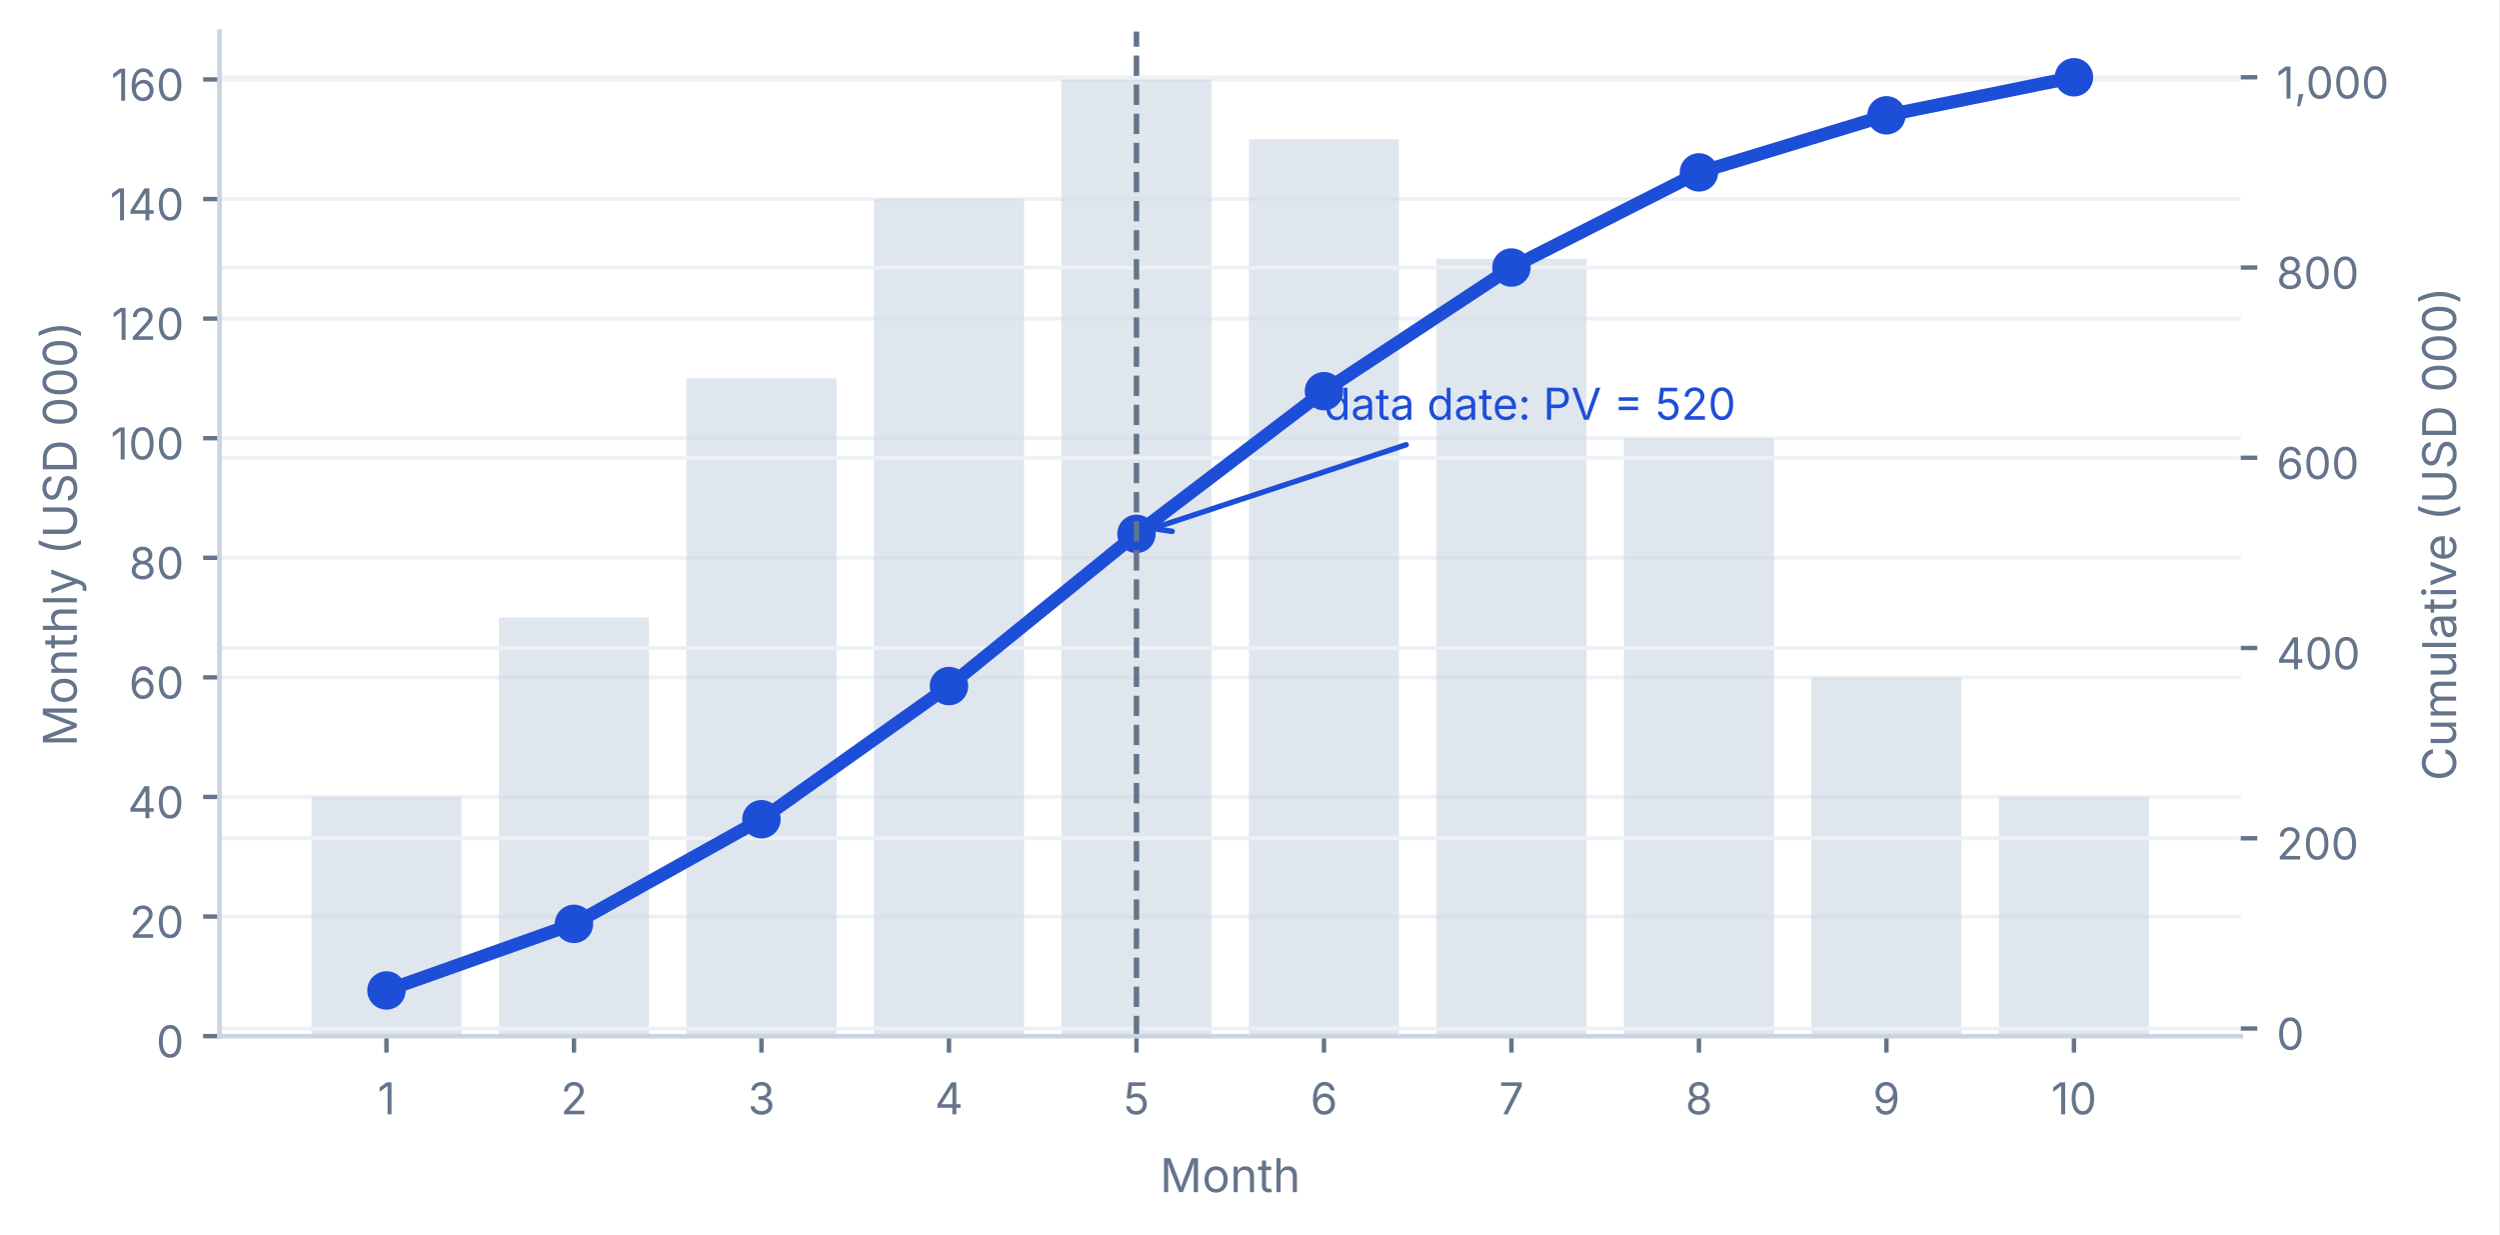
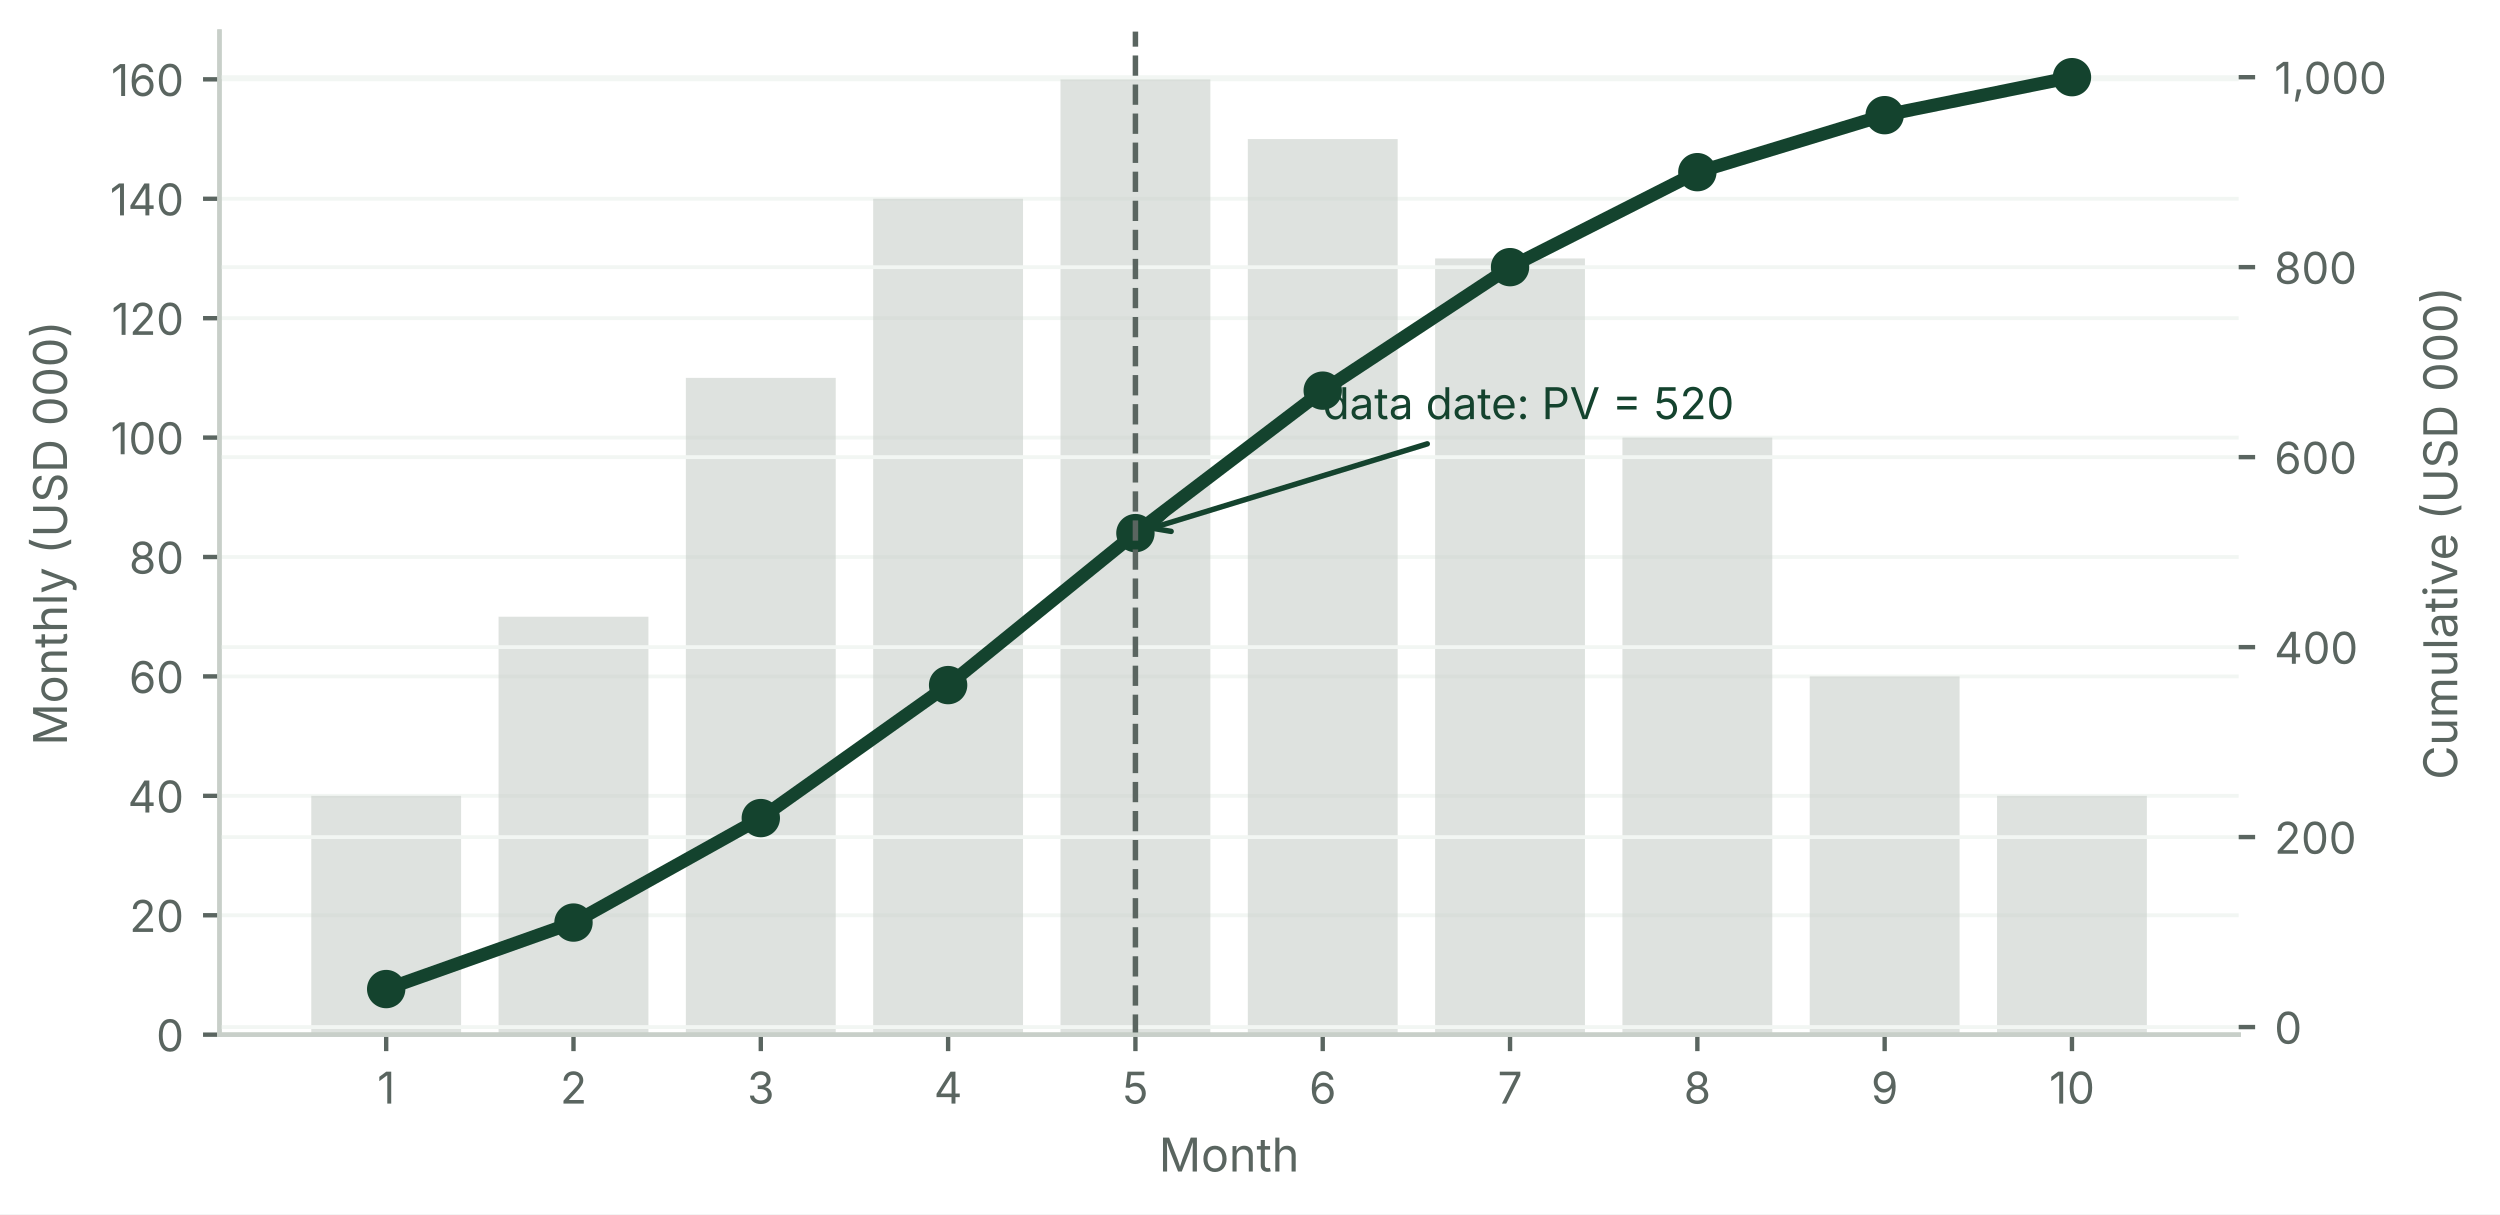
- <svg xmlns="http://www.w3.org/2000/svg" xmlns:xlink="http://www.w3.org/1999/xlink" width="455.337pt" height="224.936pt" viewBox="0 0 455.337 224.936" version="1.1">
+ <svg xmlns="http://www.w3.org/2000/svg" xmlns:xlink="http://www.w3.org/1999/xlink" width="455.974pt" height="221.473pt" viewBox="0 0 455.974 221.473" version="1.1">
  <defs>
    <style type="text/css">*{stroke-linejoin: round; stroke-linecap: butt}</style>
  </defs>
  <g id="figure_1">
    <g id="patch_1">
-       <path d="M 0 224.936  L 455.337 224.936  L 455.337 0  L 0 0  z " style="fill: #ffffff" />
+       <path d="M 0 221.473  L 455.974 221.473  L 455.974 0  L 0 0  z " style="fill: #ffffff" />
    </g>
    <g id="axes_1">
      <g id="patch_2">
-         <path d="M 40.013 188.712  L 408.293 188.712  L 408.293 5.76  L 40.013 5.76  z " style="fill: #ffffff" />
+         <path d="M 40.031 188.712  L 408.311 188.712  L 408.311 5.76  L 40.031 5.76  z " style="fill: #ffffff" />
      </g>
      <g id="matplotlib.axis_1">
        <g id="xtick_1">
          <g id="line2d_1">
            <defs>
-               <path id="m8c0b403442" d="M 0 0  L 0 3  " style="stroke: #64748b; stroke-width: 0.8" />
+               <path id="m28b2275d56" d="M 0 0  L 0 3  " style="stroke: #5a6560; stroke-width: 0.8" />
            </defs>
            <g>
-               <use xlink:href="#m8c0b403442" x="70.419" y="188.712" style="fill: #64748b; stroke: #64748b; stroke-width: 0.8" />
+               <use xlink:href="#m28b2275d56" x="70.436" y="188.712" style="fill: #5a6560; stroke: #5a6560; stroke-width: 0.8" />
            </g>
          </g>
          <g id="text_1">
-             <text style="font-size: 8px; font-family: 'Inter', 'DejaVu Sans'; text-anchor: middle; fill: #64748b" x="70.419" y="202.962" transform="rotate(-0 70.41872 202.962)">1</text>
+             <text style="font-size: 8px; font-family: 'Inter', 'DejaVu Sans'; text-anchor: middle; fill: #5a6560" x="70.436" y="201.29" transform="rotate(-0 70.43597 201.2901)">1</text>
          </g>
        </g>
        <g id="xtick_2">
          <g id="line2d_2">
            <g>
-               <use xlink:href="#m8c0b403442" x="104.582" y="188.712" style="fill: #64748b; stroke: #64748b; stroke-width: 0.8" />
+               <use xlink:href="#m28b2275d56" x="104.599" y="188.712" style="fill: #5a6560; stroke: #5a6560; stroke-width: 0.8" />
            </g>
          </g>
          <g id="text_2">
-             <text style="font-size: 8px; font-family: 'Inter', 'DejaVu Sans'; text-anchor: middle; fill: #64748b" x="104.582" y="202.962" transform="rotate(-0 104.582 202.962)">2</text>
+             <text style="font-size: 8px; font-family: 'Inter', 'DejaVu Sans'; text-anchor: middle; fill: #5a6560" x="104.599" y="201.29" transform="rotate(-0 104.5992 201.2901)">2</text>
          </g>
        </g>
        <g id="xtick_3">
          <g id="line2d_3">
            <g>
-               <use xlink:href="#m8c0b403442" x="138.745" y="188.712" style="fill: #64748b; stroke: #64748b; stroke-width: 0.8" />
+               <use xlink:href="#m28b2275d56" x="138.763" y="188.712" style="fill: #5a6560; stroke: #5a6560; stroke-width: 0.8" />
            </g>
          </g>
          <g id="text_3">
-             <text style="font-size: 8px; font-family: 'Inter', 'DejaVu Sans'; text-anchor: middle; fill: #64748b" x="138.745" y="202.962" transform="rotate(-0 138.7453 202.962)">3</text>
+             <text style="font-size: 8px; font-family: 'Inter', 'DejaVu Sans'; text-anchor: middle; fill: #5a6560" x="138.763" y="201.29" transform="rotate(-0 138.7625 201.2901)">3</text>
          </g>
        </g>
        <g id="xtick_4">
          <g id="line2d_4">
            <g>
-               <use xlink:href="#m8c0b403442" x="172.909" y="188.712" style="fill: #64748b; stroke: #64748b; stroke-width: 0.8" />
+               <use xlink:href="#m28b2275d56" x="172.926" y="188.712" style="fill: #5a6560; stroke: #5a6560; stroke-width: 0.8" />
            </g>
          </g>
          <g id="text_4">
-             <text style="font-size: 8px; font-family: 'Inter', 'DejaVu Sans'; text-anchor: middle; fill: #64748b" x="172.909" y="202.962" transform="rotate(-0 172.9085 202.962)">4</text>
+             <text style="font-size: 8px; font-family: 'Inter', 'DejaVu Sans'; text-anchor: middle; fill: #5a6560" x="172.926" y="201.29" transform="rotate(-0 172.9258 201.2901)">4</text>
          </g>
        </g>
        <g id="xtick_5">
          <g id="line2d_5">
            <g>
-               <use xlink:href="#m8c0b403442" x="207.072" y="188.712" style="fill: #64748b; stroke: #64748b; stroke-width: 0.8" />
+               <use xlink:href="#m28b2275d56" x="207.089" y="188.712" style="fill: #5a6560; stroke: #5a6560; stroke-width: 0.8" />
            </g>
          </g>
          <g id="text_5">
-             <text style="font-size: 8px; font-family: 'Inter', 'DejaVu Sans'; text-anchor: middle; fill: #64748b" x="207.072" y="202.962" transform="rotate(-0 207.0718 202.962)">5</text>
+             <text style="font-size: 8px; font-family: 'Inter', 'DejaVu Sans'; text-anchor: middle; fill: #5a6560" x="207.089" y="201.29" transform="rotate(-0 207.089 201.2901)">5</text>
          </g>
        </g>
        <g id="xtick_6">
          <g id="line2d_6">
            <g>
-               <use xlink:href="#m8c0b403442" x="241.235" y="188.712" style="fill: #64748b; stroke: #64748b; stroke-width: 0.8" />
+               <use xlink:href="#m28b2275d56" x="241.252" y="188.712" style="fill: #5a6560; stroke: #5a6560; stroke-width: 0.8" />
            </g>
          </g>
          <g id="text_6">
-             <text style="font-size: 8px; font-family: 'Inter', 'DejaVu Sans'; text-anchor: middle; fill: #64748b" x="241.235" y="202.962" transform="rotate(-0 241.2351 202.962)">6</text>
+             <text style="font-size: 8px; font-family: 'Inter', 'DejaVu Sans'; text-anchor: middle; fill: #5a6560" x="241.252" y="201.29" transform="rotate(-0 241.2523 201.2901)">6</text>
          </g>
        </g>
        <g id="xtick_7">
          <g id="line2d_7">
            <g>
-               <use xlink:href="#m8c0b403442" x="275.398" y="188.712" style="fill: #64748b; stroke: #64748b; stroke-width: 0.8" />
+               <use xlink:href="#m28b2275d56" x="275.416" y="188.712" style="fill: #5a6560; stroke: #5a6560; stroke-width: 0.8" />
            </g>
          </g>
          <g id="text_7">
-             <text style="font-size: 8px; font-family: 'Inter', 'DejaVu Sans'; text-anchor: middle; fill: #64748b" x="275.398" y="202.962" transform="rotate(-0 275.3983 202.962)">7</text>
+             <text style="font-size: 8px; font-family: 'Inter', 'DejaVu Sans'; text-anchor: middle; fill: #5a6560" x="275.416" y="201.29" transform="rotate(-0 275.4156 201.2901)">7</text>
          </g>
        </g>
        <g id="xtick_8">
          <g id="line2d_8">
            <g>
-               <use xlink:href="#m8c0b403442" x="309.562" y="188.712" style="fill: #64748b; stroke: #64748b; stroke-width: 0.8" />
+               <use xlink:href="#m28b2275d56" x="309.579" y="188.712" style="fill: #5a6560; stroke: #5a6560; stroke-width: 0.8" />
            </g>
          </g>
          <g id="text_8">
-             <text style="font-size: 8px; font-family: 'Inter', 'DejaVu Sans'; text-anchor: middle; fill: #64748b" x="309.562" y="202.962" transform="rotate(-0 309.5616 202.962)">8</text>
+             <text style="font-size: 8px; font-family: 'Inter', 'DejaVu Sans'; text-anchor: middle; fill: #5a6560" x="309.579" y="201.29" transform="rotate(-0 309.5788 201.2901)">8</text>
          </g>
        </g>
        <g id="xtick_9">
          <g id="line2d_9">
            <g>
-               <use xlink:href="#m8c0b403442" x="343.725" y="188.712" style="fill: #64748b; stroke: #64748b; stroke-width: 0.8" />
+               <use xlink:href="#m28b2275d56" x="343.742" y="188.712" style="fill: #5a6560; stroke: #5a6560; stroke-width: 0.8" />
            </g>
          </g>
          <g id="text_9">
-             <text style="font-size: 8px; font-family: 'Inter', 'DejaVu Sans'; text-anchor: middle; fill: #64748b" x="343.725" y="202.962" transform="rotate(-0 343.7248 202.962)">9</text>
+             <text style="font-size: 8px; font-family: 'Inter', 'DejaVu Sans'; text-anchor: middle; fill: #5a6560" x="343.742" y="201.29" transform="rotate(-0 343.7421 201.2901)">9</text>
          </g>
        </g>
        <g id="xtick_10">
          <g id="line2d_10">
            <g>
-               <use xlink:href="#m8c0b403442" x="377.888" y="188.712" style="fill: #64748b; stroke: #64748b; stroke-width: 0.8" />
+               <use xlink:href="#m28b2275d56" x="377.905" y="188.712" style="fill: #5a6560; stroke: #5a6560; stroke-width: 0.8" />
            </g>
          </g>
          <g id="text_10">
-             <text style="font-size: 8px; font-family: 'Inter', 'DejaVu Sans'; text-anchor: middle; fill: #64748b" x="377.888" y="202.962" transform="rotate(-0 377.8881 202.962)">10</text>
+             <text style="font-size: 8px; font-family: 'Inter', 'DejaVu Sans'; text-anchor: middle; fill: #5a6560" x="377.905" y="201.29" transform="rotate(-0 377.9054 201.2901)">10</text>
          </g>
        </g>
        <g id="text_11">
-           <text style="font-size: 8.5px; font-family: 'Inter', 'DejaVu Sans'; text-anchor: middle; fill: #64748b" x="224.153" y="217.126" transform="rotate(-0 224.1534 217.1261)">Month</text>
+           <text style="font-size: 8.5px; font-family: 'Inter', 'DejaVu Sans'; text-anchor: middle; fill: #5a6560" x="224.171" y="213.671" transform="rotate(-0 224.1707 213.6707)">Month</text>
        </g>
      </g>
      <g id="matplotlib.axis_2">
        <g id="ytick_1">
          <g id="line2d_11">
-             <path d="M 40.013 188.712  L 408.293 188.712  " clip-path="url(#p633359ced0)" style="fill: none; stroke: #edf1f7; stroke-width: 0.7; stroke-linecap: round" />
+             <path d="M 40.031 188.712  L 408.311 188.712  " clip-path="url(#p432a1f676b)" style="fill: none; stroke: #f2f6f3; stroke-width: 0.7; stroke-linecap: round" />
          </g>
          <g id="line2d_12">
            <defs>
-               <path id="m23bbec19bc" d="M 0 0  L -3 0  " style="stroke: #64748b; stroke-width: 0.8" />
+               <path id="mfee4dcc19d" d="M 0 0  L -3 0  " style="stroke: #5a6560; stroke-width: 0.8" />
            </defs>
            <g>
-               <use xlink:href="#m23bbec19bc" x="40.013" y="188.712" style="fill: #64748b; stroke: #64748b; stroke-width: 0.8" />
+               <use xlink:href="#mfee4dcc19d" x="40.031" y="188.712" style="fill: #5a6560; stroke: #5a6560; stroke-width: 0.8" />
            </g>
          </g>
          <g id="text_12">
-             <text style="font-size: 8px; font-family: 'Inter', 'DejaVu Sans'; text-anchor: end; fill: #64748b" x="33.513" y="192.587" transform="rotate(-0 33.51342 192.587)">0</text>
+             <text style="font-size: 8px; font-family: 'Inter', 'DejaVu Sans'; text-anchor: end; fill: #5a6560" x="33.531" y="191.751" transform="rotate(-0 33.53066 191.7511)">0</text>
          </g>
        </g>
        <g id="ytick_2">
          <g id="line2d_13">
-             <path d="M 40.013 166.932  L 408.293 166.932  " clip-path="url(#p633359ced0)" style="fill: none; stroke: #edf1f7; stroke-width: 0.7; stroke-linecap: round" />
+             <path d="M 40.031 166.932  L 408.311 166.932  " clip-path="url(#p432a1f676b)" style="fill: none; stroke: #f2f6f3; stroke-width: 0.7; stroke-linecap: round" />
          </g>
          <g id="line2d_14">
            <g>
-               <use xlink:href="#m23bbec19bc" x="40.013" y="166.932" style="fill: #64748b; stroke: #64748b; stroke-width: 0.8" />
+               <use xlink:href="#mfee4dcc19d" x="40.031" y="166.932" style="fill: #5a6560; stroke: #5a6560; stroke-width: 0.8" />
            </g>
          </g>
          <g id="text_13">
-             <text style="font-size: 8px; font-family: 'Inter', 'DejaVu Sans'; text-anchor: end; fill: #64748b" x="33.513" y="170.807" transform="rotate(-0 33.51342 170.807)">20</text>
+             <text style="font-size: 8px; font-family: 'Inter', 'DejaVu Sans'; text-anchor: end; fill: #5a6560" x="33.531" y="169.971" transform="rotate(-0 33.53066 169.9711)">20</text>
          </g>
        </g>
        <g id="ytick_3">
          <g id="line2d_15">
-             <path d="M 40.013 145.152  L 408.293 145.152  " clip-path="url(#p633359ced0)" style="fill: none; stroke: #edf1f7; stroke-width: 0.7; stroke-linecap: round" />
+             <path d="M 40.031 145.152  L 408.311 145.152  " clip-path="url(#p432a1f676b)" style="fill: none; stroke: #f2f6f3; stroke-width: 0.7; stroke-linecap: round" />
          </g>
          <g id="line2d_16">
            <g>
-               <use xlink:href="#m23bbec19bc" x="40.013" y="145.152" style="fill: #64748b; stroke: #64748b; stroke-width: 0.8" />
+               <use xlink:href="#mfee4dcc19d" x="40.031" y="145.152" style="fill: #5a6560; stroke: #5a6560; stroke-width: 0.8" />
            </g>
          </g>
          <g id="text_14">
-             <text style="font-size: 8px; font-family: 'Inter', 'DejaVu Sans'; text-anchor: end; fill: #64748b" x="33.513" y="149.027" transform="rotate(-0 33.51342 149.027)">40</text>
+             <text style="font-size: 8px; font-family: 'Inter', 'DejaVu Sans'; text-anchor: end; fill: #5a6560" x="33.531" y="148.191" transform="rotate(-0 33.53066 148.1911)">40</text>
          </g>
        </g>
        <g id="ytick_4">
          <g id="line2d_17">
-             <path d="M 40.013 123.372  L 408.293 123.372  " clip-path="url(#p633359ced0)" style="fill: none; stroke: #edf1f7; stroke-width: 0.7; stroke-linecap: round" />
+             <path d="M 40.031 123.372  L 408.311 123.372  " clip-path="url(#p432a1f676b)" style="fill: none; stroke: #f2f6f3; stroke-width: 0.7; stroke-linecap: round" />
          </g>
          <g id="line2d_18">
            <g>
-               <use xlink:href="#m23bbec19bc" x="40.013" y="123.372" style="fill: #64748b; stroke: #64748b; stroke-width: 0.8" />
+               <use xlink:href="#mfee4dcc19d" x="40.031" y="123.372" style="fill: #5a6560; stroke: #5a6560; stroke-width: 0.8" />
            </g>
          </g>
          <g id="text_15">
-             <text style="font-size: 8px; font-family: 'Inter', 'DejaVu Sans'; text-anchor: end; fill: #64748b" x="33.513" y="127.247" transform="rotate(-0 33.51342 127.247)">60</text>
+             <text style="font-size: 8px; font-family: 'Inter', 'DejaVu Sans'; text-anchor: end; fill: #5a6560" x="33.531" y="126.411" transform="rotate(-0 33.53066 126.4111)">60</text>
          </g>
        </g>
        <g id="ytick_5">
          <g id="line2d_19">
-             <path d="M 40.013 101.592  L 408.293 101.592  " clip-path="url(#p633359ced0)" style="fill: none; stroke: #edf1f7; stroke-width: 0.7; stroke-linecap: round" />
+             <path d="M 40.031 101.592  L 408.311 101.592  " clip-path="url(#p432a1f676b)" style="fill: none; stroke: #f2f6f3; stroke-width: 0.7; stroke-linecap: round" />
          </g>
          <g id="line2d_20">
            <g>
-               <use xlink:href="#m23bbec19bc" x="40.013" y="101.592" style="fill: #64748b; stroke: #64748b; stroke-width: 0.8" />
+               <use xlink:href="#mfee4dcc19d" x="40.031" y="101.592" style="fill: #5a6560; stroke: #5a6560; stroke-width: 0.8" />
            </g>
          </g>
          <g id="text_16">
-             <text style="font-size: 8px; font-family: 'Inter', 'DejaVu Sans'; text-anchor: end; fill: #64748b" x="33.513" y="105.467" transform="rotate(-0 33.51342 105.467)">80</text>
+             <text style="font-size: 8px; font-family: 'Inter', 'DejaVu Sans'; text-anchor: end; fill: #5a6560" x="33.531" y="104.631" transform="rotate(-0 33.53066 104.6311)">80</text>
          </g>
        </g>
        <g id="ytick_6">
          <g id="line2d_21">
-             <path d="M 40.013 79.812  L 408.293 79.812  " clip-path="url(#p633359ced0)" style="fill: none; stroke: #edf1f7; stroke-width: 0.7; stroke-linecap: round" />
+             <path d="M 40.031 79.812  L 408.311 79.812  " clip-path="url(#p432a1f676b)" style="fill: none; stroke: #f2f6f3; stroke-width: 0.7; stroke-linecap: round" />
          </g>
          <g id="line2d_22">
            <g>
-               <use xlink:href="#m23bbec19bc" x="40.013" y="79.812" style="fill: #64748b; stroke: #64748b; stroke-width: 0.8" />
+               <use xlink:href="#mfee4dcc19d" x="40.031" y="79.812" style="fill: #5a6560; stroke: #5a6560; stroke-width: 0.8" />
            </g>
          </g>
          <g id="text_17">
-             <text style="font-size: 8px; font-family: 'Inter', 'DejaVu Sans'; text-anchor: end; fill: #64748b" x="33.513" y="83.687" transform="rotate(-0 33.51342 83.687)">100</text>
+             <text style="font-size: 8px; font-family: 'Inter', 'DejaVu Sans'; text-anchor: end; fill: #5a6560" x="33.531" y="82.851" transform="rotate(-0 33.53066 82.85106)">100</text>
          </g>
        </g>
        <g id="ytick_7">
          <g id="line2d_23">
-             <path d="M 40.013 58.032  L 408.293 58.032  " clip-path="url(#p633359ced0)" style="fill: none; stroke: #edf1f7; stroke-width: 0.7; stroke-linecap: round" />
+             <path d="M 40.031 58.032  L 408.311 58.032  " clip-path="url(#p432a1f676b)" style="fill: none; stroke: #f2f6f3; stroke-width: 0.7; stroke-linecap: round" />
          </g>
          <g id="line2d_24">
            <g>
-               <use xlink:href="#m23bbec19bc" x="40.013" y="58.032" style="fill: #64748b; stroke: #64748b; stroke-width: 0.8" />
+               <use xlink:href="#mfee4dcc19d" x="40.031" y="58.032" style="fill: #5a6560; stroke: #5a6560; stroke-width: 0.8" />
            </g>
          </g>
          <g id="text_18">
-             <text style="font-size: 8px; font-family: 'Inter', 'DejaVu Sans'; text-anchor: end; fill: #64748b" x="33.513" y="61.907" transform="rotate(-0 33.51342 61.907)">120</text>
+             <text style="font-size: 8px; font-family: 'Inter', 'DejaVu Sans'; text-anchor: end; fill: #5a6560" x="33.531" y="61.071" transform="rotate(-0 33.53066 61.07106)">120</text>
          </g>
        </g>
        <g id="ytick_8">
          <g id="line2d_25">
-             <path d="M 40.013 36.252  L 408.293 36.252  " clip-path="url(#p633359ced0)" style="fill: none; stroke: #edf1f7; stroke-width: 0.7; stroke-linecap: round" />
+             <path d="M 40.031 36.252  L 408.311 36.252  " clip-path="url(#p432a1f676b)" style="fill: none; stroke: #f2f6f3; stroke-width: 0.7; stroke-linecap: round" />
          </g>
          <g id="line2d_26">
            <g>
-               <use xlink:href="#m23bbec19bc" x="40.013" y="36.252" style="fill: #64748b; stroke: #64748b; stroke-width: 0.8" />
+               <use xlink:href="#mfee4dcc19d" x="40.031" y="36.252" style="fill: #5a6560; stroke: #5a6560; stroke-width: 0.8" />
            </g>
          </g>
          <g id="text_19">
-             <text style="font-size: 8px; font-family: 'Inter', 'DejaVu Sans'; text-anchor: end; fill: #64748b" x="33.513" y="40.127" transform="rotate(-0 33.51342 40.127)">140</text>
+             <text style="font-size: 8px; font-family: 'Inter', 'DejaVu Sans'; text-anchor: end; fill: #5a6560" x="33.531" y="39.291" transform="rotate(-0 33.53066 39.29106)">140</text>
          </g>
        </g>
        <g id="ytick_9">
          <g id="line2d_27">
-             <path d="M 40.013 14.472  L 408.293 14.472  " clip-path="url(#p633359ced0)" style="fill: none; stroke: #edf1f7; stroke-width: 0.7; stroke-linecap: round" />
+             <path d="M 40.031 14.472  L 408.311 14.472  " clip-path="url(#p432a1f676b)" style="fill: none; stroke: #f2f6f3; stroke-width: 0.7; stroke-linecap: round" />
          </g>
          <g id="line2d_28">
            <g>
-               <use xlink:href="#m23bbec19bc" x="40.013" y="14.472" style="fill: #64748b; stroke: #64748b; stroke-width: 0.8" />
+               <use xlink:href="#mfee4dcc19d" x="40.031" y="14.472" style="fill: #5a6560; stroke: #5a6560; stroke-width: 0.8" />
            </g>
          </g>
          <g id="text_20">
-             <text style="font-size: 8px; font-family: 'Inter', 'DejaVu Sans'; text-anchor: end; fill: #64748b" x="33.513" y="18.347" transform="rotate(-0 33.51342 18.347)">160</text>
+             <text style="font-size: 8px; font-family: 'Inter', 'DejaVu Sans'; text-anchor: end; fill: #5a6560" x="33.531" y="17.511" transform="rotate(-0 33.53066 17.51106)">160</text>
          </g>
        </g>
        <g id="text_21">
-           <text style="font-size: 8.5px; font-family: 'Inter', 'DejaVu Sans'; text-anchor: middle; fill: #64748b" x="13.994" y="97.236" transform="rotate(-90 13.99437 97.236)">Monthly (USD 000)</text>
+           <text style="font-size: 8.5px; font-family: 'Inter', 'DejaVu Sans'; text-anchor: middle; fill: #5a6560" x="12.219" y="97.236" transform="rotate(-90 12.21867 97.236)">Monthly (USD 000)</text>
        </g>
      </g>
      <g id="patch_3">
-         <path d="M 56.753 188.712  L 84.084 188.712  L 84.084 145.152  L 56.753 145.152  z " clip-path="url(#p633359ced0)" style="fill: #cbd5e1; opacity: 0.6" />
+         <path d="M 56.771 188.712  L 84.101 188.712  L 84.101 145.152  L 56.771 145.152  z " clip-path="url(#p432a1f676b)" style="fill: #c8cfc9; opacity: 0.6" />
      </g>
      <g id="patch_4">
-         <path d="M 90.917 188.712  L 118.247 188.712  L 118.247 112.482  L 90.917 112.482  z " clip-path="url(#p633359ced0)" style="fill: #cbd5e1; opacity: 0.6" />
+         <path d="M 90.934 188.712  L 118.265 188.712  L 118.265 112.482  L 90.934 112.482  z " clip-path="url(#p432a1f676b)" style="fill: #c8cfc9; opacity: 0.6" />
      </g>
      <g id="patch_5">
-         <path d="M 125.08 188.712  L 152.411 188.712  L 152.411 68.922  L 125.08 68.922  z " clip-path="url(#p633359ced0)" style="fill: #cbd5e1; opacity: 0.6" />
+         <path d="M 125.097 188.712  L 152.428 188.712  L 152.428 68.922  L 125.097 68.922  z " clip-path="url(#p432a1f676b)" style="fill: #c8cfc9; opacity: 0.6" />
      </g>
      <g id="patch_6">
-         <path d="M 159.243 188.712  L 186.574 188.712  L 186.574 36.252  L 159.243 36.252  z " clip-path="url(#p633359ced0)" style="fill: #cbd5e1; opacity: 0.6" />
+         <path d="M 159.26 188.712  L 186.591 188.712  L 186.591 36.252  L 159.26 36.252  z " clip-path="url(#p432a1f676b)" style="fill: #c8cfc9; opacity: 0.6" />
      </g>
      <g id="patch_7">
-         <path d="M 193.406 188.712  L 220.737 188.712  L 220.737 14.472  L 193.406 14.472  z " clip-path="url(#p633359ced0)" style="fill: #cbd5e1; opacity: 0.6" />
+         <path d="M 193.424 188.712  L 220.754 188.712  L 220.754 14.472  L 193.424 14.472  z " clip-path="url(#p432a1f676b)" style="fill: #c8cfc9; opacity: 0.6" />
      </g>
      <g id="patch_8">
-         <path d="M 227.57 188.712  L 254.9 188.712  L 254.9 25.362  L 227.57 25.362  z " clip-path="url(#p633359ced0)" style="fill: #cbd5e1; opacity: 0.6" />
+         <path d="M 227.587 188.712  L 254.918 188.712  L 254.918 25.362  L 227.587 25.362  z " clip-path="url(#p432a1f676b)" style="fill: #c8cfc9; opacity: 0.6" />
      </g>
      <g id="patch_9">
-         <path d="M 261.733 188.712  L 289.064 188.712  L 289.064 47.142  L 261.733 47.142  z " clip-path="url(#p633359ced0)" style="fill: #cbd5e1; opacity: 0.6" />
+         <path d="M 261.75 188.712  L 289.081 188.712  L 289.081 47.142  L 261.75 47.142  z " clip-path="url(#p432a1f676b)" style="fill: #c8cfc9; opacity: 0.6" />
      </g>
      <g id="patch_10">
-         <path d="M 295.896 188.712  L 323.227 188.712  L 323.227 79.812  L 295.896 79.812  z " clip-path="url(#p633359ced0)" style="fill: #cbd5e1; opacity: 0.6" />
+         <path d="M 295.914 188.712  L 323.244 188.712  L 323.244 79.812  L 295.914 79.812  z " clip-path="url(#p432a1f676b)" style="fill: #c8cfc9; opacity: 0.6" />
      </g>
      <g id="patch_11">
-         <path d="M 330.06 188.712  L 357.39 188.712  L 357.39 123.372  L 330.06 123.372  z " clip-path="url(#p633359ced0)" style="fill: #cbd5e1; opacity: 0.6" />
+         <path d="M 330.077 188.712  L 357.407 188.712  L 357.407 123.372  L 330.077 123.372  z " clip-path="url(#p432a1f676b)" style="fill: #c8cfc9; opacity: 0.6" />
      </g>
      <g id="patch_12">
-         <path d="M 364.223 188.712  L 391.553 188.712  L 391.553 145.152  L 364.223 145.152  z " clip-path="url(#p633359ced0)" style="fill: #cbd5e1; opacity: 0.6" />
+         <path d="M 364.24 188.712  L 391.571 188.712  L 391.571 145.152  L 364.24 145.152  z " clip-path="url(#p432a1f676b)" style="fill: #c8cfc9; opacity: 0.6" />
      </g>
      <g id="patch_13">
-         <path d="M 40.013 188.712  L 40.013 5.76  " style="fill: none; stroke: #cbd5e1; stroke-width: 0.8; stroke-linejoin: miter; stroke-linecap: square" />
+         <path d="M 40.031 188.712  L 40.031 5.76  " style="fill: none; stroke: #c8cfc9; stroke-width: 0.8; stroke-linejoin: miter; stroke-linecap: square" />
      </g>
      <g id="patch_14">
-         <path d="M 40.013 188.712  L 408.293 188.712  " style="fill: none; stroke: #cbd5e1; stroke-width: 0.8; stroke-linejoin: miter; stroke-linecap: square" />
+         <path d="M 40.031 188.712  L 408.311 188.712  " style="fill: none; stroke: #c8cfc9; stroke-width: 0.8; stroke-linejoin: miter; stroke-linecap: square" />
      </g>
    </g>
    <g id="axes_2">
      <g id="matplotlib.axis_3">
        <g id="ytick_10">
          <g id="line2d_29">
-             <path d="M 40.013 187.326  L 408.293 187.326  " clip-path="url(#p633359ced0)" style="fill: none; stroke: #edf1f7; stroke-width: 0.7; stroke-linecap: round" />
+             <path d="M 40.031 187.326  L 408.311 187.326  " clip-path="url(#p432a1f676b)" style="fill: none; stroke: #f2f6f3; stroke-width: 0.7; stroke-linecap: round" />
          </g>
          <g id="line2d_30">
            <defs>
-               <path id="m3b8cca275b" d="M 0 0  L 3 0  " style="stroke: #64748b; stroke-width: 0.8" />
+               <path id="m5b0b77a78a" d="M 0 0  L 3 0  " style="stroke: #5a6560; stroke-width: 0.8" />
            </defs>
            <g>
-               <use xlink:href="#m3b8cca275b" x="408.293" y="187.326" style="fill: #64748b; stroke: #64748b; stroke-width: 0.8" />
+               <use xlink:href="#m5b0b77a78a" x="408.311" y="187.326" style="fill: #5a6560; stroke: #5a6560; stroke-width: 0.8" />
            </g>
          </g>
          <g id="text_22">
-             <text style="font-size: 8px; font-family: 'Inter', 'DejaVu Sans'; text-anchor: start; fill: #64748b" x="414.793" y="191.201" transform="rotate(-0 414.7934 191.201)">0</text>
+             <text style="font-size: 8px; font-family: 'Inter', 'DejaVu Sans'; text-anchor: start; fill: #5a6560" x="414.811" y="190.365" transform="rotate(-0 414.8107 190.3651)">0</text>
          </g>
        </g>
        <g id="ytick_11">
          <g id="line2d_31">
-             <path d="M 40.013 152.676  L 408.293 152.676  " clip-path="url(#p633359ced0)" style="fill: none; stroke: #edf1f7; stroke-width: 0.7; stroke-linecap: round" />
+             <path d="M 40.031 152.676  L 408.311 152.676  " clip-path="url(#p432a1f676b)" style="fill: none; stroke: #f2f6f3; stroke-width: 0.7; stroke-linecap: round" />
          </g>
          <g id="line2d_32">
            <g>
-               <use xlink:href="#m3b8cca275b" x="408.293" y="152.676" style="fill: #64748b; stroke: #64748b; stroke-width: 0.8" />
+               <use xlink:href="#m5b0b77a78a" x="408.311" y="152.676" style="fill: #5a6560; stroke: #5a6560; stroke-width: 0.8" />
            </g>
          </g>
          <g id="text_23">
-             <text style="font-size: 8px; font-family: 'Inter', 'DejaVu Sans'; text-anchor: start; fill: #64748b" x="414.793" y="156.551" transform="rotate(-0 414.7934 156.551)">200</text>
+             <text style="font-size: 8px; font-family: 'Inter', 'DejaVu Sans'; text-anchor: start; fill: #5a6560" x="414.811" y="155.715" transform="rotate(-0 414.8107 155.7151)">200</text>
          </g>
        </g>
        <g id="ytick_12">
          <g id="line2d_33">
-             <path d="M 40.013 118.026  L 408.293 118.026  " clip-path="url(#p633359ced0)" style="fill: none; stroke: #edf1f7; stroke-width: 0.7; stroke-linecap: round" />
+             <path d="M 40.031 118.026  L 408.311 118.026  " clip-path="url(#p432a1f676b)" style="fill: none; stroke: #f2f6f3; stroke-width: 0.7; stroke-linecap: round" />
          </g>
          <g id="line2d_34">
            <g>
-               <use xlink:href="#m3b8cca275b" x="408.293" y="118.026" style="fill: #64748b; stroke: #64748b; stroke-width: 0.8" />
+               <use xlink:href="#m5b0b77a78a" x="408.311" y="118.026" style="fill: #5a6560; stroke: #5a6560; stroke-width: 0.8" />
            </g>
          </g>
          <g id="text_24">
-             <text style="font-size: 8px; font-family: 'Inter', 'DejaVu Sans'; text-anchor: start; fill: #64748b" x="414.793" y="121.901" transform="rotate(-0 414.7934 121.901)">400</text>
+             <text style="font-size: 8px; font-family: 'Inter', 'DejaVu Sans'; text-anchor: start; fill: #5a6560" x="414.811" y="121.065" transform="rotate(-0 414.8107 121.0651)">400</text>
          </g>
        </g>
        <g id="ytick_13">
          <g id="line2d_35">
-             <path d="M 40.013 83.376  L 408.293 83.376  " clip-path="url(#p633359ced0)" style="fill: none; stroke: #edf1f7; stroke-width: 0.7; stroke-linecap: round" />
+             <path d="M 40.031 83.376  L 408.311 83.376  " clip-path="url(#p432a1f676b)" style="fill: none; stroke: #f2f6f3; stroke-width: 0.7; stroke-linecap: round" />
          </g>
          <g id="line2d_36">
            <g>
-               <use xlink:href="#m3b8cca275b" x="408.293" y="83.376" style="fill: #64748b; stroke: #64748b; stroke-width: 0.8" />
+               <use xlink:href="#m5b0b77a78a" x="408.311" y="83.376" style="fill: #5a6560; stroke: #5a6560; stroke-width: 0.8" />
            </g>
          </g>
          <g id="text_25">
-             <text style="font-size: 8px; font-family: 'Inter', 'DejaVu Sans'; text-anchor: start; fill: #64748b" x="414.793" y="87.251" transform="rotate(-0 414.7934 87.251)">600</text>
+             <text style="font-size: 8px; font-family: 'Inter', 'DejaVu Sans'; text-anchor: start; fill: #5a6560" x="414.811" y="86.415" transform="rotate(-0 414.8107 86.41506)">600</text>
          </g>
        </g>
        <g id="ytick_14">
          <g id="line2d_37">
-             <path d="M 40.013 48.726  L 408.293 48.726  " clip-path="url(#p633359ced0)" style="fill: none; stroke: #edf1f7; stroke-width: 0.7; stroke-linecap: round" />
+             <path d="M 40.031 48.726  L 408.311 48.726  " clip-path="url(#p432a1f676b)" style="fill: none; stroke: #f2f6f3; stroke-width: 0.7; stroke-linecap: round" />
          </g>
          <g id="line2d_38">
            <g>
-               <use xlink:href="#m3b8cca275b" x="408.293" y="48.726" style="fill: #64748b; stroke: #64748b; stroke-width: 0.8" />
+               <use xlink:href="#m5b0b77a78a" x="408.311" y="48.726" style="fill: #5a6560; stroke: #5a6560; stroke-width: 0.8" />
            </g>
          </g>
          <g id="text_26">
-             <text style="font-size: 8px; font-family: 'Inter', 'DejaVu Sans'; text-anchor: start; fill: #64748b" x="414.793" y="52.601" transform="rotate(-0 414.7934 52.601)">800</text>
+             <text style="font-size: 8px; font-family: 'Inter', 'DejaVu Sans'; text-anchor: start; fill: #5a6560" x="414.811" y="51.765" transform="rotate(-0 414.8107 51.76506)">800</text>
          </g>
        </g>
        <g id="ytick_15">
          <g id="line2d_39">
-             <path d="M 40.013 14.076  L 408.293 14.076  " clip-path="url(#p633359ced0)" style="fill: none; stroke: #edf1f7; stroke-width: 0.7; stroke-linecap: round" />
+             <path d="M 40.031 14.076  L 408.311 14.076  " clip-path="url(#p432a1f676b)" style="fill: none; stroke: #f2f6f3; stroke-width: 0.7; stroke-linecap: round" />
          </g>
          <g id="line2d_40">
            <g>
-               <use xlink:href="#m3b8cca275b" x="408.293" y="14.076" style="fill: #64748b; stroke: #64748b; stroke-width: 0.8" />
+               <use xlink:href="#m5b0b77a78a" x="408.311" y="14.076" style="fill: #5a6560; stroke: #5a6560; stroke-width: 0.8" />
            </g>
          </g>
          <g id="text_27">
-             <text style="font-size: 8px; font-family: 'Inter', 'DejaVu Sans'; text-anchor: start; fill: #64748b" x="414.793" y="17.951" transform="rotate(-0 414.7934 17.951)">1,000</text>
+             <text style="font-size: 8px; font-family: 'Inter', 'DejaVu Sans'; text-anchor: start; fill: #5a6560" x="414.811" y="17.115" transform="rotate(-0 414.8107 17.11506)">1,000</text>
          </g>
        </g>
        <g id="text_28">
-           <text style="font-size: 8.5px; font-family: 'Inter', 'DejaVu Sans'; text-anchor: middle; fill: #64748b" x="447.527" y="97.236" transform="rotate(-90 447.5265 97.236)">Cumulative (USD 000)</text>
+           <text style="font-size: 8.5px; font-family: 'Inter', 'DejaVu Sans'; text-anchor: middle; fill: #5a6560" x="448.172" y="97.236" transform="rotate(-90 448.1718 97.236)">Cumulative (USD 000)</text>
        </g>
      </g>
      <g id="line2d_41">
-         <path d="M 70.419 180.396  L 104.582 168.268  L 138.745 149.211  L 172.909 124.956  L 207.072 97.236  L 241.235 71.249  L 275.398 48.726  L 309.562 31.401  L 343.725 21.006  L 377.888 14.076  " clip-path="url(#p633359ced0)" style="fill: none; stroke: #1d4ed8; stroke-width: 2.4; stroke-linecap: round" />
+         <path d="M 70.436 180.396  L 104.599 168.268  L 138.763 149.211  L 172.926 124.956  L 207.089 97.236  L 241.252 71.249  L 275.416 48.726  L 309.579 31.401  L 343.742 21.006  L 377.905 14.076  " clip-path="url(#p432a1f676b)" style="fill: none; stroke: #14432e; stroke-width: 2.4; stroke-linecap: round" />
        <defs>
-           <path id="m56ccc952bf" d="M 0 3  C 0.796 3 1.559 2.684 2.121 2.121  C 2.684 1.559 3 0.796 3 0  C 3 -0.796 2.684 -1.559 2.121 -2.121  C 1.559 -2.684 0.796 -3 0 -3  C -0.796 -3 -1.559 -2.684 -2.121 -2.121  C -2.684 -1.559 -3 -0.796 -3 0  C -3 0.796 -2.684 1.559 -2.121 2.121  C -1.559 2.684 -0.796 3 0 3  z " style="stroke: #1d4ed8" />
+           <path id="mc18d247e71" d="M 0 3  C 0.796 3 1.559 2.684 2.121 2.121  C 2.684 1.559 3 0.796 3 0  C 3 -0.796 2.684 -1.559 2.121 -2.121  C 1.559 -2.684 0.796 -3 0 -3  C -0.796 -3 -1.559 -2.684 -2.121 -2.121  C -2.684 -1.559 -3 -0.796 -3 0  C -3 0.796 -2.684 1.559 -2.121 2.121  C -1.559 2.684 -0.796 3 0 3  z " style="stroke: #14432e" />
        </defs>
-         <g clip-path="url(#p633359ced0)">
-           <use xlink:href="#m56ccc952bf" x="70.419" y="180.396" style="fill: #1d4ed8; stroke: #1d4ed8" />
-           <use xlink:href="#m56ccc952bf" x="104.582" y="168.268" style="fill: #1d4ed8; stroke: #1d4ed8" />
-           <use xlink:href="#m56ccc952bf" x="138.745" y="149.211" style="fill: #1d4ed8; stroke: #1d4ed8" />
-           <use xlink:href="#m56ccc952bf" x="172.909" y="124.956" style="fill: #1d4ed8; stroke: #1d4ed8" />
-           <use xlink:href="#m56ccc952bf" x="207.072" y="97.236" style="fill: #1d4ed8; stroke: #1d4ed8" />
-           <use xlink:href="#m56ccc952bf" x="241.235" y="71.249" style="fill: #1d4ed8; stroke: #1d4ed8" />
-           <use xlink:href="#m56ccc952bf" x="275.398" y="48.726" style="fill: #1d4ed8; stroke: #1d4ed8" />
-           <use xlink:href="#m56ccc952bf" x="309.562" y="31.401" style="fill: #1d4ed8; stroke: #1d4ed8" />
-           <use xlink:href="#m56ccc952bf" x="343.725" y="21.006" style="fill: #1d4ed8; stroke: #1d4ed8" />
-           <use xlink:href="#m56ccc952bf" x="377.888" y="14.076" style="fill: #1d4ed8; stroke: #1d4ed8" />
+         <g clip-path="url(#p432a1f676b)">
+           <use xlink:href="#mc18d247e71" x="70.436" y="180.396" style="fill: #14432e; stroke: #14432e" />
+           <use xlink:href="#mc18d247e71" x="104.599" y="168.268" style="fill: #14432e; stroke: #14432e" />
+           <use xlink:href="#mc18d247e71" x="138.763" y="149.211" style="fill: #14432e; stroke: #14432e" />
+           <use xlink:href="#mc18d247e71" x="172.926" y="124.956" style="fill: #14432e; stroke: #14432e" />
+           <use xlink:href="#mc18d247e71" x="207.089" y="97.236" style="fill: #14432e; stroke: #14432e" />
+           <use xlink:href="#mc18d247e71" x="241.252" y="71.249" style="fill: #14432e; stroke: #14432e" />
+           <use xlink:href="#mc18d247e71" x="275.416" y="48.726" style="fill: #14432e; stroke: #14432e" />
+           <use xlink:href="#mc18d247e71" x="309.579" y="31.401" style="fill: #14432e; stroke: #14432e" />
+           <use xlink:href="#mc18d247e71" x="343.742" y="21.006" style="fill: #14432e; stroke: #14432e" />
+           <use xlink:href="#mc18d247e71" x="377.905" y="14.076" style="fill: #14432e; stroke: #14432e" />
        </g>
      </g>
      <g id="line2d_42">
-         <path d="M 207.072 188.712  L 207.072 5.76  " clip-path="url(#p633359ced0)" style="fill: none; stroke-dasharray: 3.7,1.6; stroke-dashoffset: 0; stroke: #64748b" />
+         <path d="M 207.089 188.712  L 207.089 5.76  " clip-path="url(#p432a1f676b)" style="fill: none; stroke-dasharray: 3.7,1.6; stroke-dashoffset: 0; stroke: #5a6560" />
      </g>
      <g id="patch_15">
-         <path d="M 40.013 188.712  L 40.013 5.76  " style="fill: none; stroke: #cbd5e1; stroke-width: 0.8; stroke-linejoin: miter; stroke-linecap: square" />
+         <path d="M 40.031 188.712  L 40.031 5.76  " style="fill: none; stroke: #c8cfc9; stroke-width: 0.8; stroke-linejoin: miter; stroke-linecap: square" />
      </g>
      <g id="patch_16">
-         <path d="M 40.013 188.712  L 408.293 188.712  " style="fill: none; stroke: #cbd5e1; stroke-width: 0.8; stroke-linejoin: miter; stroke-linecap: square" />
+         <path d="M 40.031 188.712  L 408.311 188.712  " style="fill: none; stroke: #c8cfc9; stroke-width: 0.8; stroke-linejoin: miter; stroke-linecap: square" />
      </g>
      <g id="patch_17">
-         <path d="M 256.208 81.003  Q 232.589 88.806 210.032 96.258  " style="fill: none; stroke: #1d4ed8; stroke-linecap: round" />
-         <path d="M 213.572 96.774  L 210.032 96.258  L 212.568 93.735  " style="fill: none; stroke: #1d4ed8; stroke-linecap: round" />
+         <path d="M 260.318 80.954  Q 234.66 88.802 210.072 96.324  " style="fill: none; stroke: #14432e; stroke-linecap: round" />
+         <path d="M 213.6 96.918  L 210.072 96.324  L 212.664 93.858  " style="fill: none; stroke: #14432e; stroke-linecap: round" />
      </g>
      <g id="text_29">
-         <text style="font-size: 8px; font-family: 'Inter', 'DejaVu Sans'; text-anchor: start; fill: #1d4ed8" x="241.235" y="76.446" transform="rotate(-0 241.2351 76.446)">data date: PV = 520</text>
+         <text style="font-size: 8px; font-family: 'Inter', 'DejaVu Sans'; text-anchor: start; fill: #14432e" x="241.252" y="76.446" transform="rotate(-0 241.2523 76.446)">data date: PV = 520</text>
      </g>
    </g>
  </g>
  <defs>
-     <clipPath id="p633359ced0">
-       <rect x="40.013" y="5.76" width="368.28" height="182.952" />
+     <clipPath id="p432a1f676b">
+       <rect x="40.031" y="5.76" width="368.28" height="182.952" />
    </clipPath>
  </defs>
</svg>
